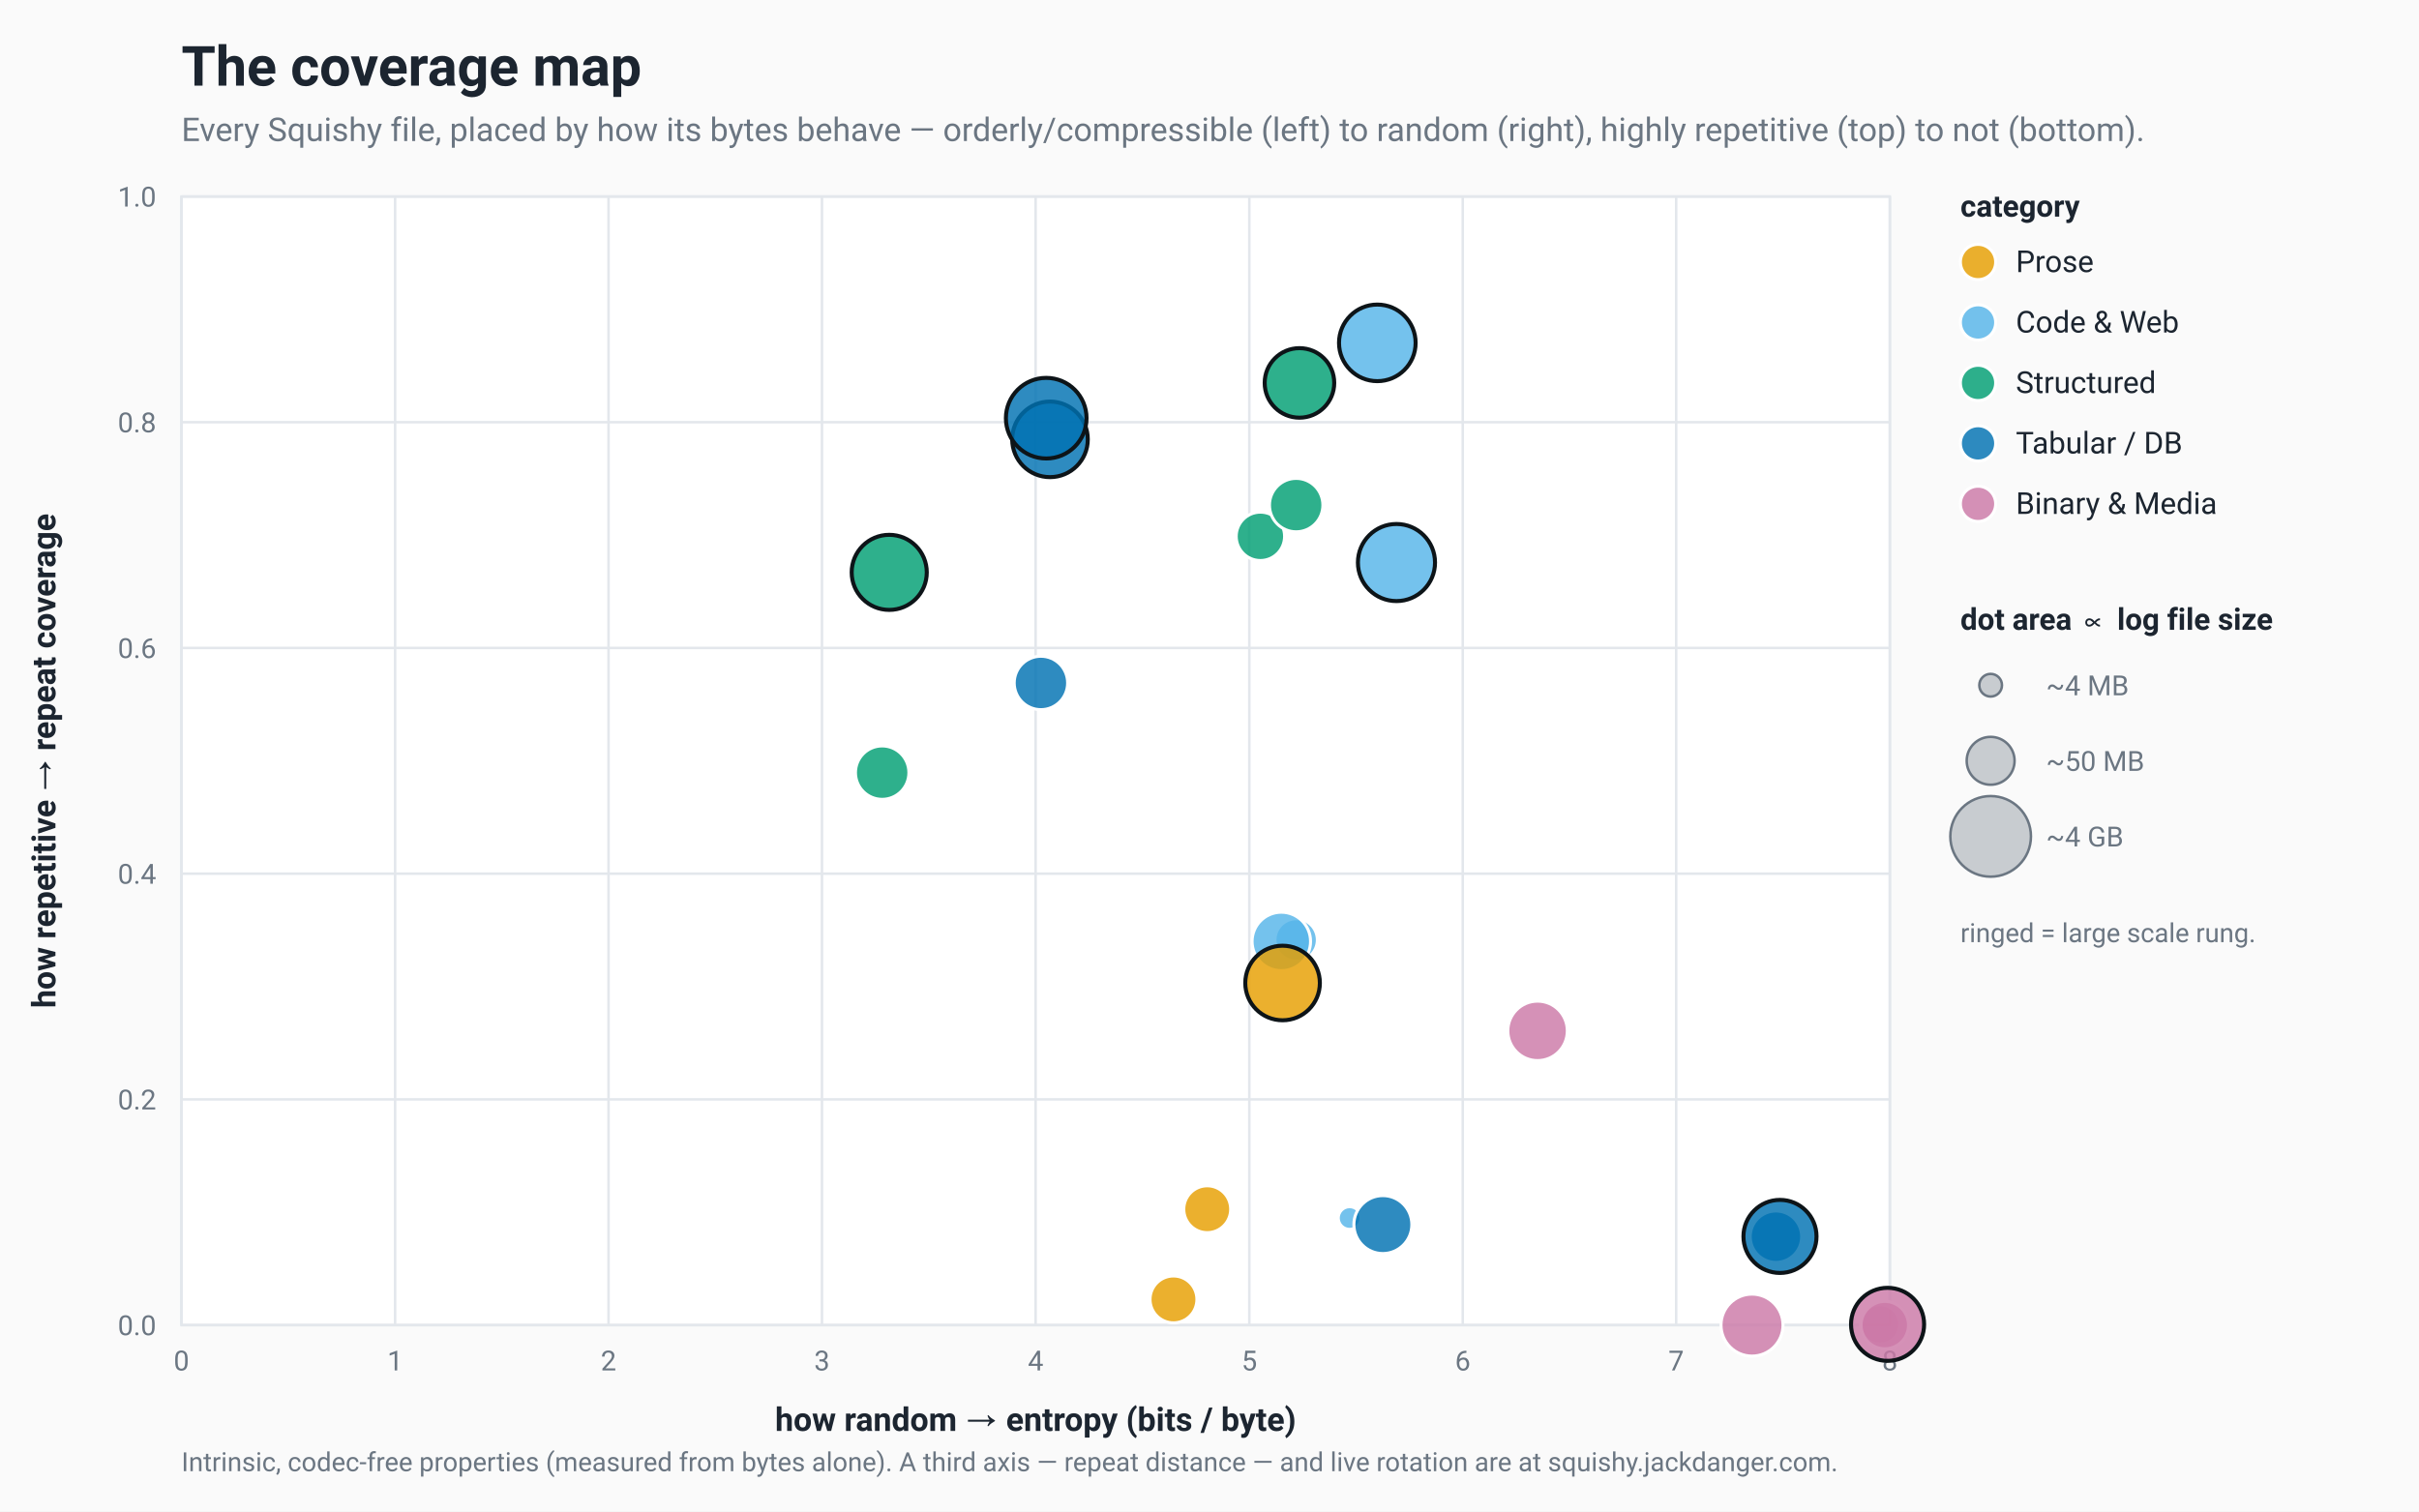
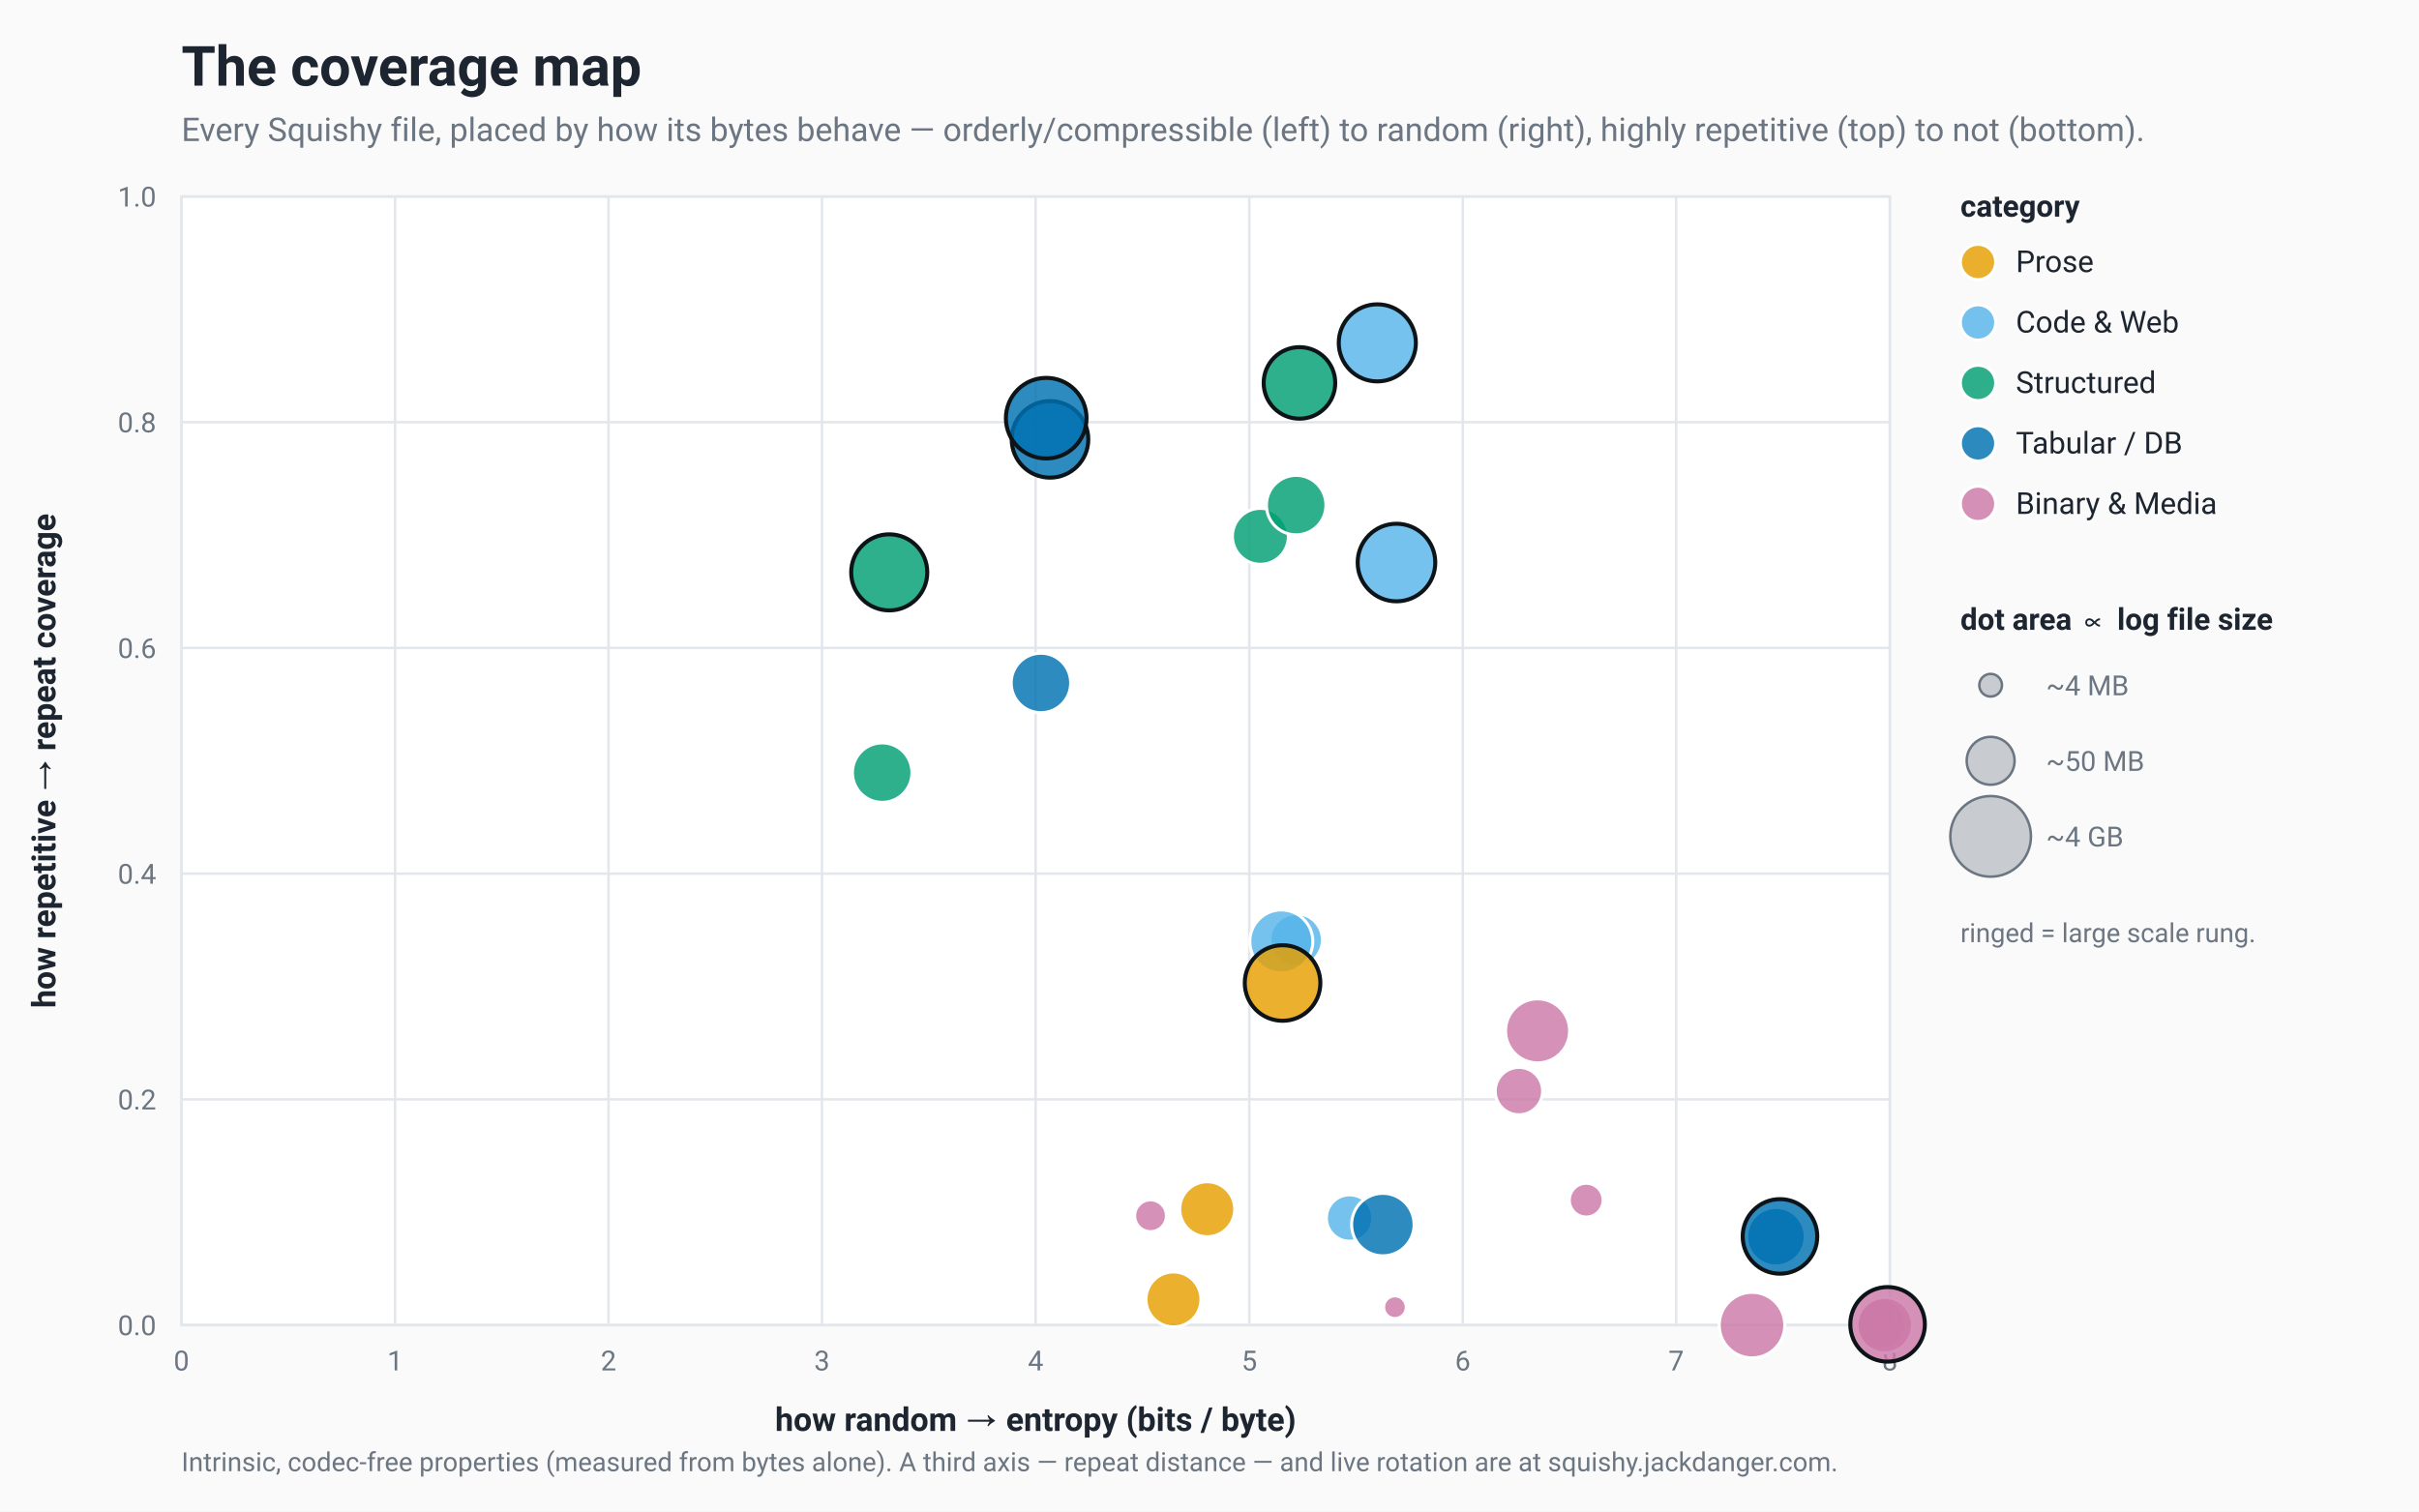
<svg xmlns="http://www.w3.org/2000/svg" viewBox="0 0 960 600" font-family="-apple-system,Segoe UI,Roboto,Helvetica,Arial,sans-serif" role="img" aria-label="Squishy coverage map: corpus files spread across byte entropy and repeat coverage">
  <rect width="960" height="600" fill="#fafafa" />
  <text x="72" y="34" font-size="22" font-weight="700" fill="#1c2530">The coverage map</text>
  <text x="72" y="56" font-size="13" fill="#6b7682">Every Squishy file, placed by how its bytes behave — orderly/compressible (left) to random (right), highly repetitive (top) to not (bottom).</text>
  <rect x="72" y="78" width="678" height="448" fill="#ffffff" stroke="#e3e7ec" />
  <line x1="72.0" y1="78" x2="72.0" y2="526" stroke="#e3e7ec" />
  <text x="72.0" y="544" font-size="11" fill="#6b7682" text-anchor="middle">0</text>
  <line x1="156.8" y1="78" x2="156.8" y2="526" stroke="#e3e7ec" />
  <text x="156.8" y="544" font-size="11" fill="#6b7682" text-anchor="middle">1</text>
  <line x1="241.5" y1="78" x2="241.5" y2="526" stroke="#e3e7ec" />
  <text x="241.5" y="544" font-size="11" fill="#6b7682" text-anchor="middle">2</text>
  <line x1="326.2" y1="78" x2="326.2" y2="526" stroke="#e3e7ec" />
  <text x="326.2" y="544" font-size="11" fill="#6b7682" text-anchor="middle">3</text>
  <line x1="411.0" y1="78" x2="411.0" y2="526" stroke="#e3e7ec" />
  <text x="411.0" y="544" font-size="11" fill="#6b7682" text-anchor="middle">4</text>
  <line x1="495.8" y1="78" x2="495.8" y2="526" stroke="#e3e7ec" />
  <text x="495.8" y="544" font-size="11" fill="#6b7682" text-anchor="middle">5</text>
  <line x1="580.5" y1="78" x2="580.5" y2="526" stroke="#e3e7ec" />
  <text x="580.5" y="544" font-size="11" fill="#6b7682" text-anchor="middle">6</text>
  <line x1="665.2" y1="78" x2="665.2" y2="526" stroke="#e3e7ec" />
  <text x="665.2" y="544" font-size="11" fill="#6b7682" text-anchor="middle">7</text>
  <line x1="750.0" y1="78" x2="750.0" y2="526" stroke="#e3e7ec" />
  <text x="750.0" y="544" font-size="11" fill="#6b7682" text-anchor="middle">8</text>
  <line x1="72" y1="526.0" x2="750" y2="526.0" stroke="#e3e7ec" />
  <text x="62" y="530.0" font-size="11" fill="#6b7682" text-anchor="end">0.0</text>
  <line x1="72" y1="436.4" x2="750" y2="436.4" stroke="#e3e7ec" />
  <text x="62" y="440.4" font-size="11" fill="#6b7682" text-anchor="end">0.2</text>
  <line x1="72" y1="346.8" x2="750" y2="346.8" stroke="#e3e7ec" />
  <text x="62" y="350.8" font-size="11" fill="#6b7682" text-anchor="end">0.4</text>
  <line x1="72" y1="257.2" x2="750" y2="257.2" stroke="#e3e7ec" />
  <text x="62" y="261.2" font-size="11" fill="#6b7682" text-anchor="end">0.6</text>
  <line x1="72" y1="167.6" x2="750" y2="167.6" stroke="#e3e7ec" />
  <text x="62" y="171.6" font-size="11" fill="#6b7682" text-anchor="end">0.8</text>
  <line x1="72" y1="78.0" x2="750" y2="78.0" stroke="#e3e7ec" />
  <text x="62" y="82.0" font-size="11" fill="#6b7682" text-anchor="end">1.0</text>
  <text x="411" y="568" font-size="13" font-weight="600" fill="#1c2530" text-anchor="middle">how random  →  entropy (bits / byte)</text>
  <text x="22" y="302" font-size="13" font-weight="600" fill="#1c2530" text-anchor="middle" transform="rotate(-90 22 302)">how repetitive  →  repeat coverage</text>
-   <circle cx="535.6" cy="483.5" r="4.5" fill="#56B4E9" fill-opacity="0.82" stroke="#ffffff" stroke-width="1.2" />
-   <circle cx="746.1" cy="525.7" r="7.8" fill="#CC79A7" fill-opacity="0.82" stroke="#ffffff" stroke-width="1.2" />
-   <circle cx="514.4" cy="373.1" r="8.4" fill="#56B4E9" fill-opacity="0.82" stroke="#ffffff" stroke-width="1.2" />
-   <circle cx="479.1" cy="480.0" r="9.3" fill="#E69F00" fill-opacity="0.82" stroke="#ffffff" stroke-width="1.2" />
-   <circle cx="465.7" cy="515.8" r="9.3" fill="#E69F00" fill-opacity="0.82" stroke="#ffffff" stroke-width="1.2" />
-   <circle cx="748.0" cy="526.0" r="9.4" fill="#CC79A7" fill-opacity="0.82" stroke="#ffffff" stroke-width="1.2" />
-   <circle cx="500.2" cy="212.9" r="9.6" fill="#009E73" fill-opacity="0.82" stroke="#ffffff" stroke-width="1.2" />
-   <circle cx="704.8" cy="490.9" r="10.2" fill="#0072B2" fill-opacity="0.82" stroke="#ffffff" stroke-width="1.2" />
-   <circle cx="350.1" cy="306.7" r="10.6" fill="#009E73" fill-opacity="0.82" stroke="#ffffff" stroke-width="1.2" />
-   <circle cx="514.4" cy="200.5" r="10.6" fill="#009E73" fill-opacity="0.82" stroke="#ffffff" stroke-width="1.2" />
-   <circle cx="413.1" cy="271.1" r="10.6" fill="#0072B2" fill-opacity="0.82" stroke="#ffffff" stroke-width="1.2" />
-   <circle cx="548.8" cy="486.1" r="11.5" fill="#0072B2" fill-opacity="0.82" stroke="#ffffff" stroke-width="1.2" />
-   <circle cx="508.5" cy="373.7" r="11.6" fill="#56B4E9" fill-opacity="0.82" stroke="#ffffff" stroke-width="1.2" />
-   <circle cx="610.2" cy="409.2" r="11.8" fill="#CC79A7" fill-opacity="0.82" stroke="#ffffff" stroke-width="1.2" />
-   <circle cx="695.3" cy="526.0" r="12.3" fill="#CC79A7" fill-opacity="0.82" stroke="#ffffff" stroke-width="1.2" />
-   <circle cx="515.7" cy="152.0" r="13.8" fill="#009E73" fill-opacity="0.82" stroke="#0d1418" stroke-width="1.6" />
-   <circle cx="749.1" cy="525.7" r="14.5" fill="#CC79A7" fill-opacity="0.82" stroke="#0d1418" stroke-width="1.6" />
-   <circle cx="706.4" cy="490.8" r="14.5" fill="#0072B2" fill-opacity="0.82" stroke="#0d1418" stroke-width="1.6" />
-   <circle cx="509.0" cy="390.2" r="14.8" fill="#E69F00" fill-opacity="0.82" stroke="#0d1418" stroke-width="1.6" />
-   <circle cx="352.9" cy="227.2" r="14.9" fill="#009E73" fill-opacity="0.82" stroke="#0d1418" stroke-width="1.6" />
-   <circle cx="416.7" cy="174.4" r="15.0" fill="#0072B2" fill-opacity="0.82" stroke="#0d1418" stroke-width="1.6" />
-   <circle cx="546.6" cy="136.1" r="15.2" fill="#56B4E9" fill-opacity="0.82" stroke="#0d1418" stroke-width="1.6" />
-   <circle cx="554.2" cy="223.3" r="15.3" fill="#56B4E9" fill-opacity="0.82" stroke="#0d1418" stroke-width="1.6" />
+   <circle cx="553.6" cy="518.9" r="4.5" fill="#CC79A7" fill-opacity="0.82" stroke="#ffffff" stroke-width="1.2" />
+   <circle cx="456.6" cy="482.6" r="6.3" fill="#CC79A7" fill-opacity="0.82" stroke="#ffffff" stroke-width="1.2" />
+   <circle cx="629.5" cy="476.4" r="6.7" fill="#CC79A7" fill-opacity="0.82" stroke="#ffffff" stroke-width="1.2" />
+   <circle cx="535.6" cy="483.5" r="9.2" fill="#56B4E9" fill-opacity="0.82" stroke="#ffffff" stroke-width="1.2" />
+   <circle cx="602.8" cy="433.1" r="9.4" fill="#CC79A7" fill-opacity="0.82" stroke="#ffffff" stroke-width="1.2" />
+   <circle cx="746.1" cy="525.7" r="10.1" fill="#CC79A7" fill-opacity="0.82" stroke="#ffffff" stroke-width="1.2" />
+   <circle cx="514.4" cy="373.1" r="10.4" fill="#56B4E9" fill-opacity="0.82" stroke="#ffffff" stroke-width="1.2" />
+   <circle cx="479.1" cy="480.0" r="10.9" fill="#E69F00" fill-opacity="0.82" stroke="#ffffff" stroke-width="1.2" />
+   <circle cx="465.7" cy="515.8" r="10.9" fill="#E69F00" fill-opacity="0.82" stroke="#ffffff" stroke-width="1.2" />
+   <circle cx="748.0" cy="526.0" r="11.0" fill="#CC79A7" fill-opacity="0.82" stroke="#ffffff" stroke-width="1.2" />
+   <circle cx="500.2" cy="212.9" r="11.1" fill="#009E73" fill-opacity="0.82" stroke="#ffffff" stroke-width="1.2" />
+   <circle cx="704.8" cy="490.9" r="11.6" fill="#0072B2" fill-opacity="0.82" stroke="#ffffff" stroke-width="1.2" />
+   <circle cx="350.1" cy="306.7" r="11.8" fill="#009E73" fill-opacity="0.82" stroke="#ffffff" stroke-width="1.2" />
+   <circle cx="514.4" cy="200.5" r="11.8" fill="#009E73" fill-opacity="0.82" stroke="#ffffff" stroke-width="1.2" />
+   <circle cx="413.1" cy="271.1" r="11.8" fill="#0072B2" fill-opacity="0.82" stroke="#ffffff" stroke-width="1.2" />
+   <circle cx="548.8" cy="486.1" r="12.4" fill="#0072B2" fill-opacity="0.82" stroke="#ffffff" stroke-width="1.2" />
+   <circle cx="508.5" cy="373.7" r="12.5" fill="#56B4E9" fill-opacity="0.82" stroke="#ffffff" stroke-width="1.2" />
+   <circle cx="610.2" cy="409.2" r="12.7" fill="#CC79A7" fill-opacity="0.82" stroke="#ffffff" stroke-width="1.2" />
+   <circle cx="695.3" cy="526.0" r="13.0" fill="#CC79A7" fill-opacity="0.82" stroke="#ffffff" stroke-width="1.2" />
+   <circle cx="515.7" cy="152.0" r="14.2" fill="#009E73" fill-opacity="0.82" stroke="#0d1418" stroke-width="1.6" />
+   <circle cx="749.1" cy="525.7" r="14.8" fill="#CC79A7" fill-opacity="0.82" stroke="#0d1418" stroke-width="1.6" />
+   <circle cx="706.4" cy="490.8" r="14.8" fill="#0072B2" fill-opacity="0.82" stroke="#0d1418" stroke-width="1.6" />
+   <circle cx="509.0" cy="390.2" r="15.0" fill="#E69F00" fill-opacity="0.82" stroke="#0d1418" stroke-width="1.6" />
+   <circle cx="352.9" cy="227.2" r="15.1" fill="#009E73" fill-opacity="0.82" stroke="#0d1418" stroke-width="1.6" />
+   <circle cx="416.7" cy="174.4" r="15.2" fill="#0072B2" fill-opacity="0.82" stroke="#0d1418" stroke-width="1.6" />
+   <circle cx="546.6" cy="136.1" r="15.3" fill="#56B4E9" fill-opacity="0.82" stroke="#0d1418" stroke-width="1.6" />
+   <circle cx="554.2" cy="223.3" r="15.4" fill="#56B4E9" fill-opacity="0.82" stroke="#0d1418" stroke-width="1.6" />
  <circle cx="415.2" cy="166.0" r="16.0" fill="#0072B2" fill-opacity="0.82" stroke="#0d1418" stroke-width="1.6" />
  <text x="778" y="86" font-size="12" font-weight="700" fill="#1c2530">category</text>
  <circle cx="785" cy="104" r="7" fill="#E69F00" fill-opacity="0.82" stroke="#fff" stroke-width="1.2" />
  <text x="800" y="108" font-size="12" fill="#1c2530">Prose</text>
  <circle cx="785" cy="128" r="7" fill="#56B4E9" fill-opacity="0.82" stroke="#fff" stroke-width="1.2" />
  <text x="800" y="132" font-size="12" fill="#1c2530">Code &amp; Web</text>
  <circle cx="785" cy="152" r="7" fill="#009E73" fill-opacity="0.82" stroke="#fff" stroke-width="1.2" />
  <text x="800" y="156" font-size="12" fill="#1c2530">Structured</text>
  <circle cx="785" cy="176" r="7" fill="#0072B2" fill-opacity="0.82" stroke="#fff" stroke-width="1.2" />
  <text x="800" y="180" font-size="12" fill="#1c2530">Tabular / DB</text>
  <circle cx="785" cy="200" r="7" fill="#CC79A7" fill-opacity="0.82" stroke="#fff" stroke-width="1.2" />
  <text x="800" y="204" font-size="12" fill="#1c2530">Binary &amp; Media</text>
  <text x="778" y="250" font-size="12" font-weight="700" fill="#1c2530">dot area ∝ log file size</text>
  <circle cx="790" cy="272" r="4.5" fill="#6b7682" fill-opacity="0.35" stroke="#6b7682" stroke-width="1" />
  <text x="812" y="276" font-size="11" fill="#6b7682">~4 MB</text>
  <circle cx="790" cy="302" r="9.5" fill="#6b7682" fill-opacity="0.35" stroke="#6b7682" stroke-width="1" />
  <text x="812" y="306" font-size="11" fill="#6b7682">~50 MB</text>
  <circle cx="790" cy="332" r="16.0" fill="#6b7682" fill-opacity="0.35" stroke="#6b7682" stroke-width="1" />
  <text x="812" y="336" font-size="11" fill="#6b7682">~4 GB</text>
  <text x="778" y="374" font-size="10.5" fill="#6b7682">ringed = large scale rung.</text>
  <text x="72" y="584" font-size="10.5" fill="#6b7682">Intrinsic, codec-free properties (measured from bytes alone). A third axis — repeat distance — and live rotation are at squishy.jackdanger.com.</text>
</svg>
